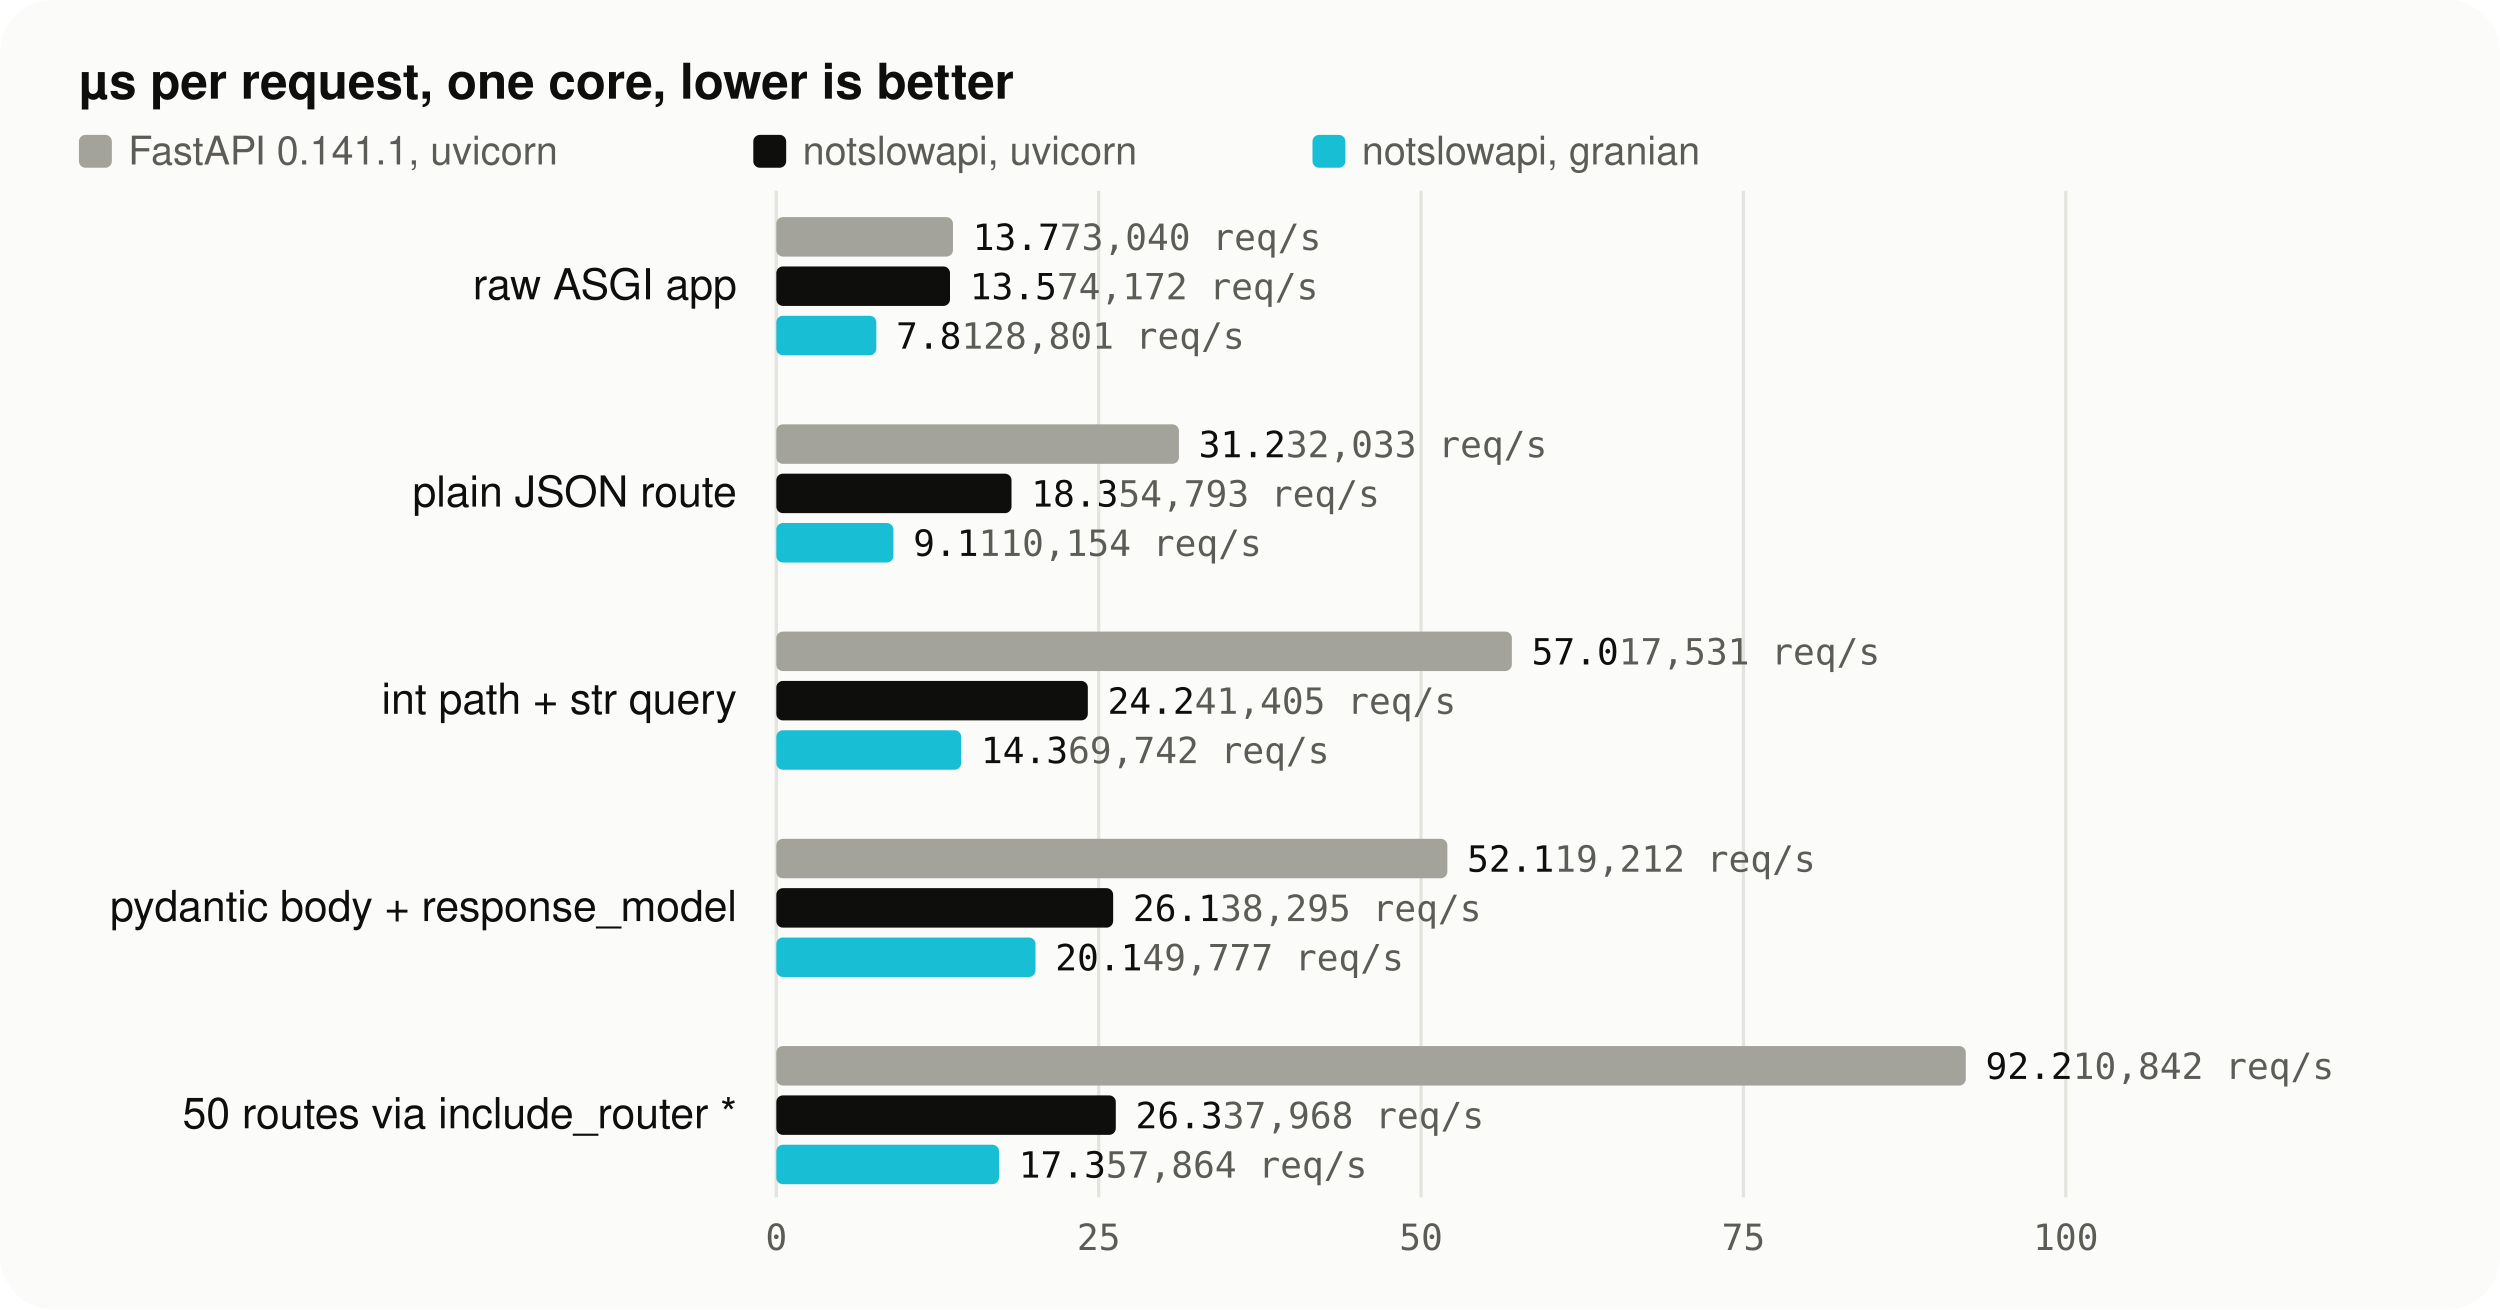
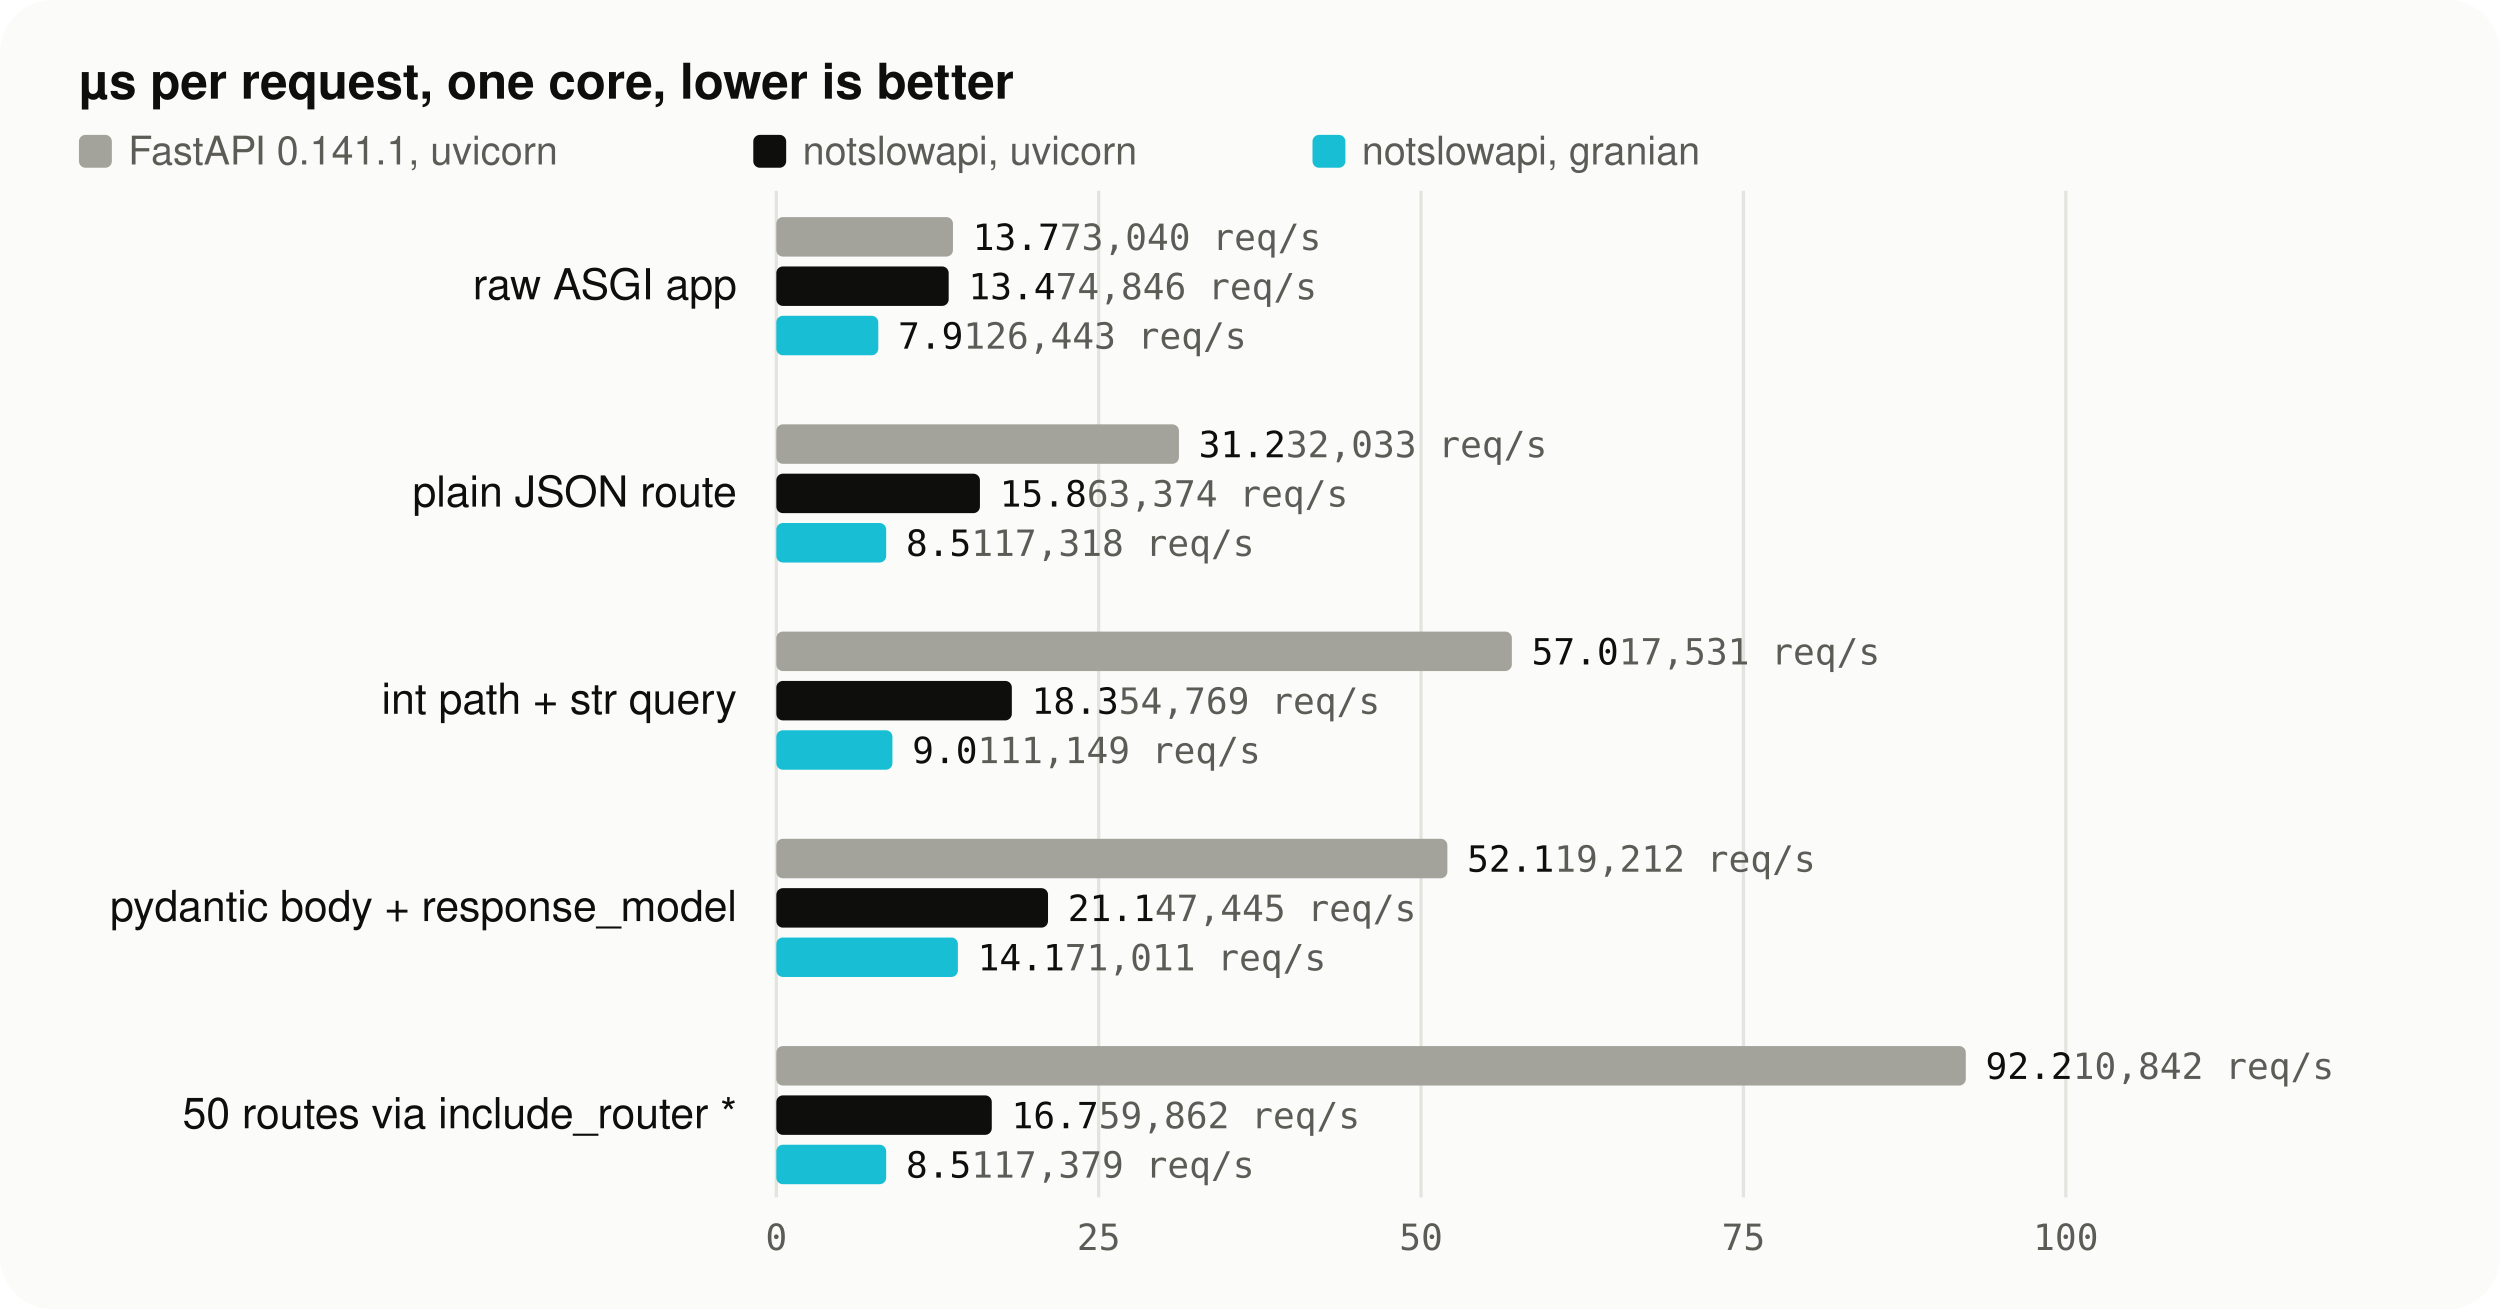
<svg xmlns="http://www.w3.org/2000/svg" viewBox="0 0 760 398" width="760" height="398" font-family="Instrument Sans, -apple-system, Segoe UI, Helvetica, Arial, sans-serif" font-size="13" role="img" aria-label="Microseconds per request by route">
  <rect width="760" height="398" fill="#fbfbf9" rx="16" />
  <text x="24" y="30" font-size="15" font-weight="600" fill="#0e0e0d">µs per request, one core, lower is better</text>
  <rect x="24" y="41" width="10" height="10" rx="2" fill="#a3a39c" />
  <text x="39" y="50" fill="#5c5c57" font-size="12">FastAPI 0.141.1, uvicorn</text>
  <rect x="229" y="41" width="10" height="10" rx="2" fill="#0e0e0d" />
  <text x="244" y="50" fill="#5c5c57" font-size="12">notslowapi, uvicorn</text>
  <rect x="399" y="41" width="10" height="10" rx="2" fill="#18bed4" />
  <text x="414" y="50" fill="#5c5c57" font-size="12">notslowapi, granian</text>
  <line x1="236.0" y1="58" x2="236.0" y2="364" stroke="#e4e4df" stroke-width="1" />
  <text x="236.0" y="380" text-anchor="middle" fill="#5c5c57" font-size="11" font-family="SF Mono, Menlo, Consolas, monospace">0</text>
  <line x1="334.0" y1="58" x2="334.0" y2="364" stroke="#e4e4df" stroke-width="1" />
  <text x="334.0" y="380" text-anchor="middle" fill="#5c5c57" font-size="11" font-family="SF Mono, Menlo, Consolas, monospace">25</text>
  <line x1="432.0" y1="58" x2="432.0" y2="364" stroke="#e4e4df" stroke-width="1" />
  <text x="432.0" y="380" text-anchor="middle" fill="#5c5c57" font-size="11" font-family="SF Mono, Menlo, Consolas, monospace">50</text>
  <line x1="530.0" y1="58" x2="530.0" y2="364" stroke="#e4e4df" stroke-width="1" />
  <text x="530.0" y="380" text-anchor="middle" fill="#5c5c57" font-size="11" font-family="SF Mono, Menlo, Consolas, monospace">75</text>
  <line x1="628.0" y1="58" x2="628.0" y2="364" stroke="#e4e4df" stroke-width="1" />
  <text x="628.0" y="380" text-anchor="middle" fill="#5c5c57" font-size="11" font-family="SF Mono, Menlo, Consolas, monospace">100</text>
  <text x="224" y="91.0" text-anchor="end" fill="#0e0e0d">raw ASGI app</text>
  <rect x="236" y="66" width="53.7" height="12" rx="2" fill="#a3a39c" />
  <text x="295.7" y="76" fill="#0e0e0d" font-size="11" font-family="SF Mono, Menlo, Consolas, monospace">13.7<tspan fill="#5c5c57"> 73,040 req/s</tspan>
  </text>
-   <rect x="236" y="81" width="52.8" height="12" rx="2" fill="#0e0e0d" />
-   <text x="294.8" y="91" fill="#0e0e0d" font-size="11" font-family="SF Mono, Menlo, Consolas, monospace">13.5<tspan fill="#5c5c57"> 74,172 req/s</tspan>
+   <rect x="236" y="81" width="52.4" height="12" rx="2" fill="#0e0e0d" />
+   <text x="294.4" y="91" fill="#0e0e0d" font-size="11" font-family="SF Mono, Menlo, Consolas, monospace">13.4<tspan fill="#5c5c57"> 74,846 req/s</tspan>
  </text>
-   <rect x="236" y="96" width="30.4" height="12" rx="2" fill="#18bed4" />
-   <text x="272.4" y="106" fill="#0e0e0d" font-size="11" font-family="SF Mono, Menlo, Consolas, monospace">7.8<tspan fill="#5c5c57"> 128,801 req/s</tspan>
+   <rect x="236" y="96" width="31.0" height="12" rx="2" fill="#18bed4" />
+   <text x="273.0" y="106" fill="#0e0e0d" font-size="11" font-family="SF Mono, Menlo, Consolas, monospace">7.9<tspan fill="#5c5c57"> 126,443 req/s</tspan>
  </text>
  <text x="224" y="154.0" text-anchor="end" fill="#0e0e0d">plain JSON route</text>
  <rect x="236" y="129" width="122.4" height="12" rx="2" fill="#a3a39c" />
  <text x="364.4" y="139" fill="#0e0e0d" font-size="11" font-family="SF Mono, Menlo, Consolas, monospace">31.2<tspan fill="#5c5c57"> 32,033 req/s</tspan>
  </text>
-   <rect x="236" y="144" width="71.5" height="12" rx="2" fill="#0e0e0d" />
-   <text x="313.5" y="154" fill="#0e0e0d" font-size="11" font-family="SF Mono, Menlo, Consolas, monospace">18.3<tspan fill="#5c5c57"> 54,793 req/s</tspan>
+   <rect x="236" y="144" width="61.9" height="12" rx="2" fill="#0e0e0d" />
+   <text x="303.9" y="154" fill="#0e0e0d" font-size="11" font-family="SF Mono, Menlo, Consolas, monospace">15.8<tspan fill="#5c5c57"> 63,374 req/s</tspan>
  </text>
-   <rect x="236" y="159" width="35.6" height="12" rx="2" fill="#18bed4" />
-   <text x="277.6" y="169" fill="#0e0e0d" font-size="11" font-family="SF Mono, Menlo, Consolas, monospace">9.1<tspan fill="#5c5c57"> 110,154 req/s</tspan>
+   <rect x="236" y="159" width="33.4" height="12" rx="2" fill="#18bed4" />
+   <text x="275.4" y="169" fill="#0e0e0d" font-size="11" font-family="SF Mono, Menlo, Consolas, monospace">8.5<tspan fill="#5c5c57"> 117,318 req/s</tspan>
  </text>
  <text x="224" y="217.0" text-anchor="end" fill="#0e0e0d">int path + str query</text>
  <rect x="236" y="192" width="223.6" height="12" rx="2" fill="#a3a39c" />
  <text x="465.6" y="202" fill="#0e0e0d" font-size="11" font-family="SF Mono, Menlo, Consolas, monospace">57.0<tspan fill="#5c5c57"> 17,531 req/s</tspan>
  </text>
-   <rect x="236" y="207" width="94.7" height="12" rx="2" fill="#0e0e0d" />
-   <text x="336.7" y="217" fill="#0e0e0d" font-size="11" font-family="SF Mono, Menlo, Consolas, monospace">24.2<tspan fill="#5c5c57"> 41,405 req/s</tspan>
+   <rect x="236" y="207" width="71.6" height="12" rx="2" fill="#0e0e0d" />
+   <text x="313.6" y="217" fill="#0e0e0d" font-size="11" font-family="SF Mono, Menlo, Consolas, monospace">18.3<tspan fill="#5c5c57"> 54,769 req/s</tspan>
  </text>
-   <rect x="236" y="222" width="56.2" height="12" rx="2" fill="#18bed4" />
-   <text x="298.2" y="232" fill="#0e0e0d" font-size="11" font-family="SF Mono, Menlo, Consolas, monospace">14.3<tspan fill="#5c5c57"> 69,742 req/s</tspan>
+   <rect x="236" y="222" width="35.3" height="12" rx="2" fill="#18bed4" />
+   <text x="277.3" y="232" fill="#0e0e0d" font-size="11" font-family="SF Mono, Menlo, Consolas, monospace">9.0<tspan fill="#5c5c57"> 111,149 req/s</tspan>
  </text>
  <text x="224" y="280.0" text-anchor="end" fill="#0e0e0d">pydantic body + response_model</text>
  <rect x="236" y="255" width="204.0" height="12" rx="2" fill="#a3a39c" />
  <text x="446.0" y="265" fill="#0e0e0d" font-size="11" font-family="SF Mono, Menlo, Consolas, monospace">52.1<tspan fill="#5c5c57"> 19,212 req/s</tspan>
  </text>
-   <rect x="236" y="270" width="102.4" height="12" rx="2" fill="#0e0e0d" />
-   <text x="344.4" y="280" fill="#0e0e0d" font-size="11" font-family="SF Mono, Menlo, Consolas, monospace">26.1<tspan fill="#5c5c57"> 38,295 req/s</tspan>
+   <rect x="236" y="270" width="82.6" height="12" rx="2" fill="#0e0e0d" />
+   <text x="324.6" y="280" fill="#0e0e0d" font-size="11" font-family="SF Mono, Menlo, Consolas, monospace">21.1<tspan fill="#5c5c57"> 47,445 req/s</tspan>
  </text>
-   <rect x="236" y="285" width="78.8" height="12" rx="2" fill="#18bed4" />
-   <text x="320.8" y="295" fill="#0e0e0d" font-size="11" font-family="SF Mono, Menlo, Consolas, monospace">20.1<tspan fill="#5c5c57"> 49,777 req/s</tspan>
+   <rect x="236" y="285" width="55.2" height="12" rx="2" fill="#18bed4" />
+   <text x="297.2" y="295" fill="#0e0e0d" font-size="11" font-family="SF Mono, Menlo, Consolas, monospace">14.1<tspan fill="#5c5c57"> 71,011 req/s</tspan>
  </text>
  <text x="224" y="343.0" text-anchor="end" fill="#0e0e0d">50 routes via include_router *</text>
  <rect x="236" y="318" width="361.6" height="12" rx="2" fill="#a3a39c" />
  <text x="603.6" y="328" fill="#0e0e0d" font-size="11" font-family="SF Mono, Menlo, Consolas, monospace">92.2<tspan fill="#5c5c57"> 10,842 req/s</tspan>
  </text>
-   <rect x="236" y="333" width="103.2" height="12" rx="2" fill="#0e0e0d" />
-   <text x="345.2" y="343" fill="#0e0e0d" font-size="11" font-family="SF Mono, Menlo, Consolas, monospace">26.3<tspan fill="#5c5c57"> 37,968 req/s</tspan>
+   <rect x="236" y="333" width="65.5" height="12" rx="2" fill="#0e0e0d" />
+   <text x="307.5" y="343" fill="#0e0e0d" font-size="11" font-family="SF Mono, Menlo, Consolas, monospace">16.7<tspan fill="#5c5c57"> 59,862 req/s</tspan>
  </text>
-   <rect x="236" y="348" width="67.7" height="12" rx="2" fill="#18bed4" />
-   <text x="309.7" y="358" fill="#0e0e0d" font-size="11" font-family="SF Mono, Menlo, Consolas, monospace">17.3<tspan fill="#5c5c57"> 57,864 req/s</tspan>
+   <rect x="236" y="348" width="33.4" height="12" rx="2" fill="#18bed4" />
+   <text x="275.4" y="358" fill="#0e0e0d" font-size="11" font-family="SF Mono, Menlo, Consolas, monospace">8.5<tspan fill="#5c5c57"> 117,379 req/s</tspan>
  </text>
</svg>
